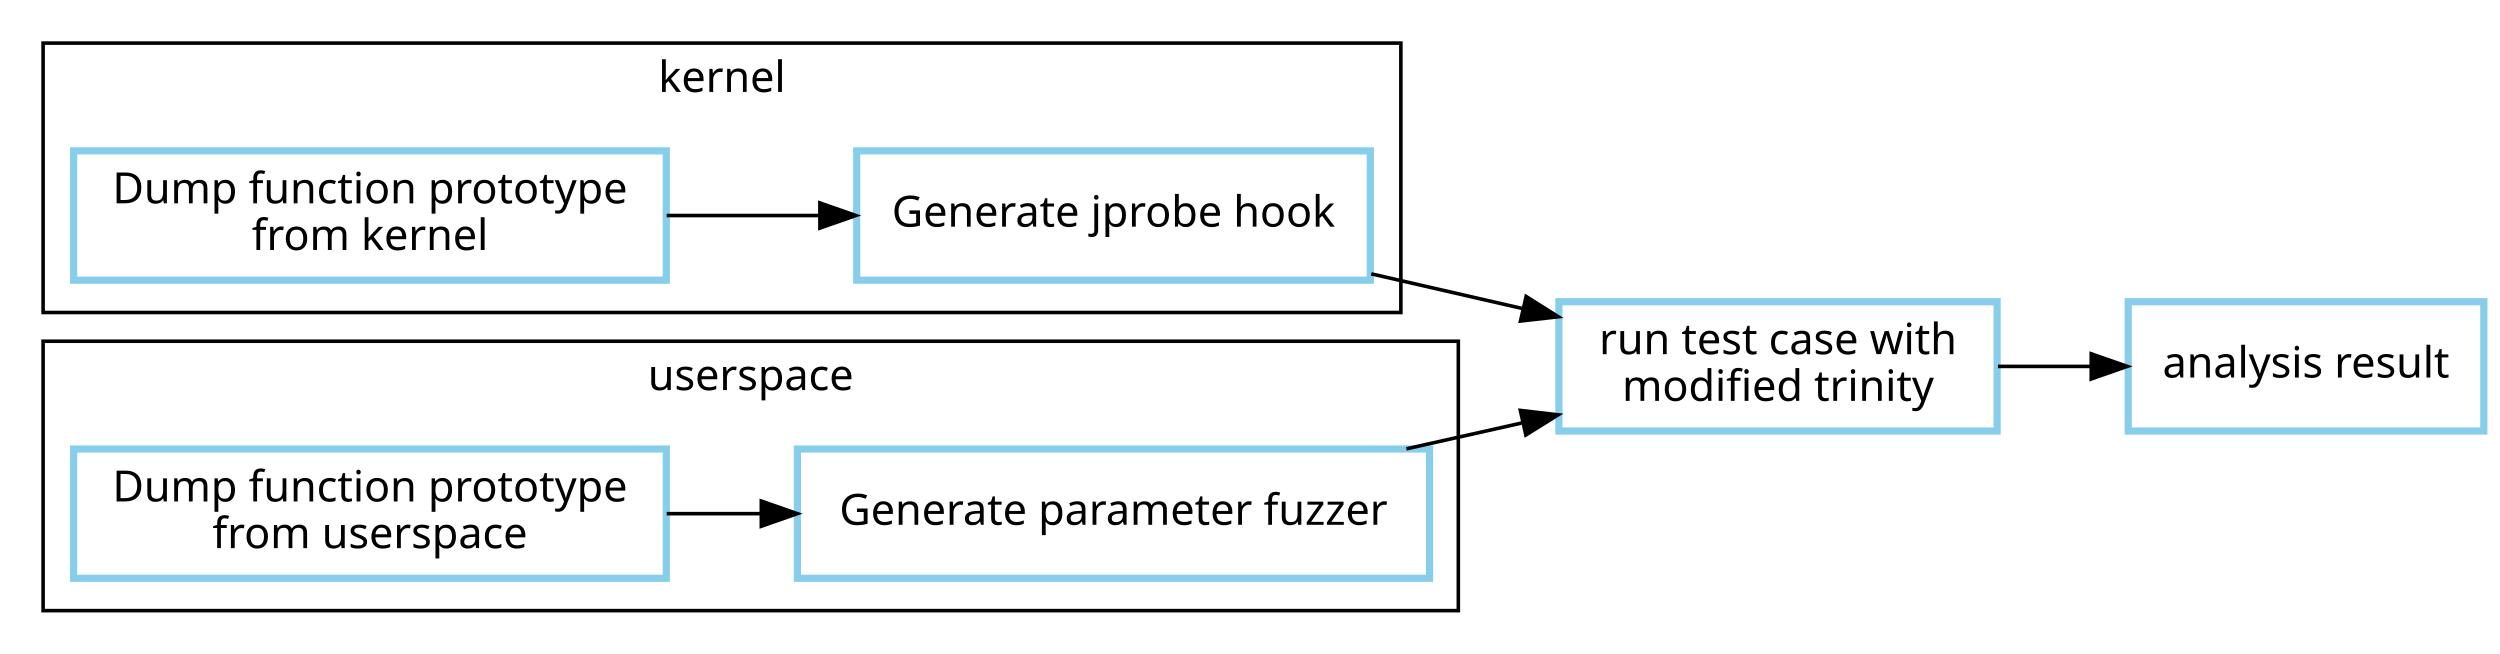
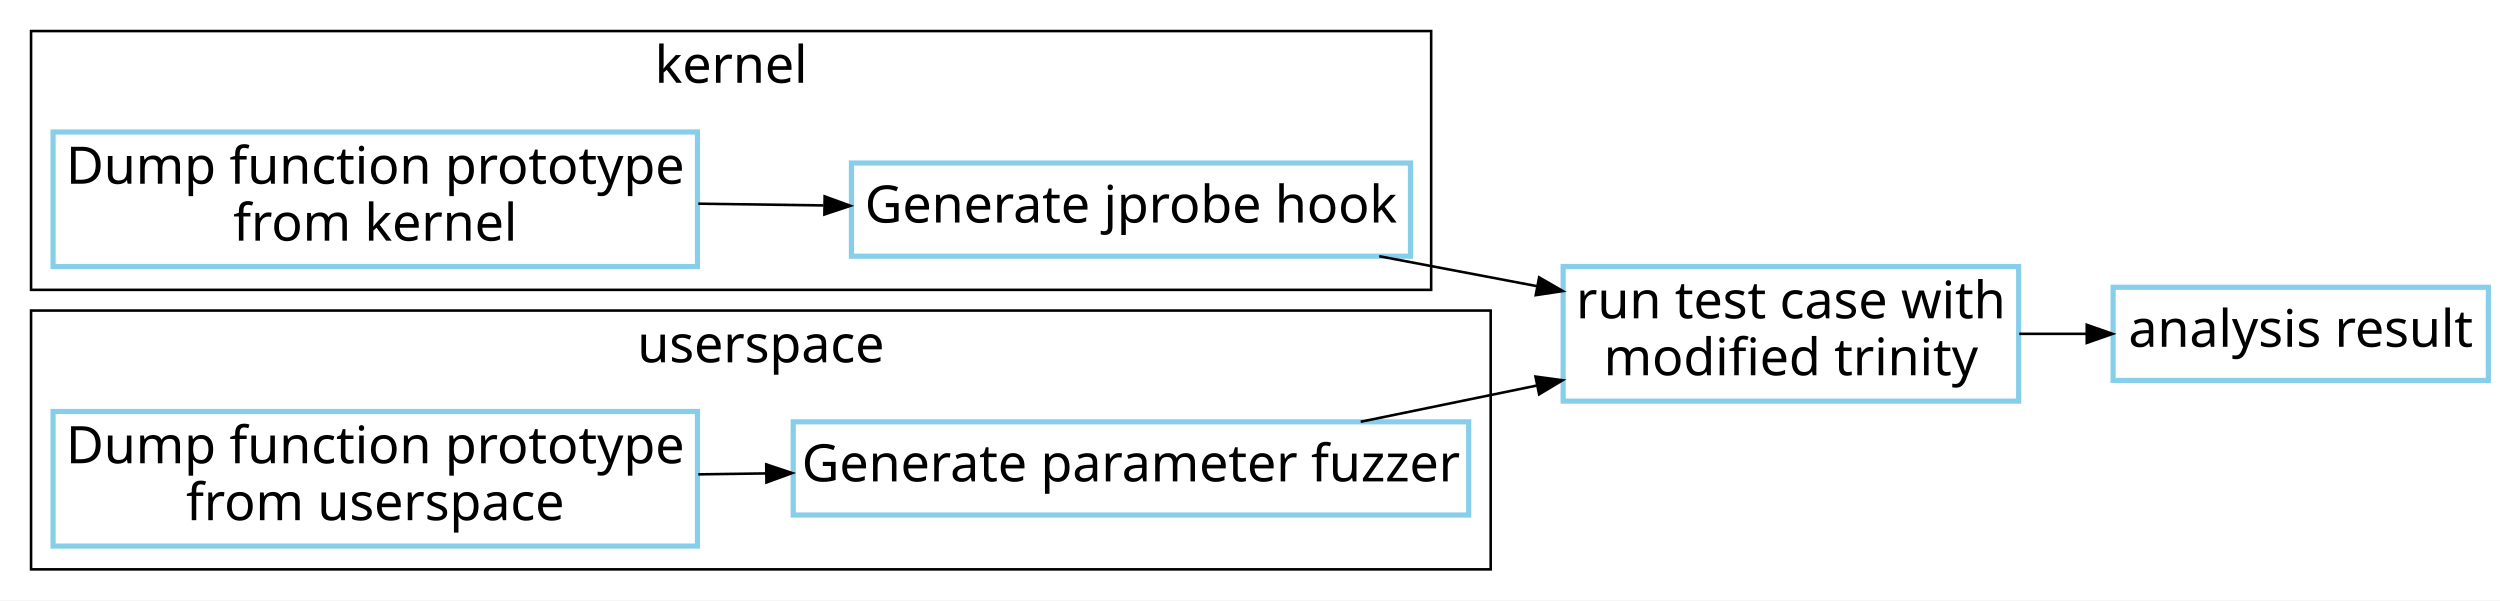
- <svg xmlns="http://www.w3.org/2000/svg" width="696pt" height="182pt" viewBox="0.00 0.00 696.00 182.00">
-   <g id="graph1" class="graph" transform="scale(1 1) rotate(0) translate(4 178)">
-     <polygon fill="white" stroke="white" points="-4,5 -4,-178 693,-178 693,5 -4,5" />
-     <g id="graph2" class="cluster">
-       <polygon fill="none" stroke="black" points="8,-91 8,-166 386,-166 386,-91 8,-91" />
-       <text text-anchor="middle" x="197" y="-152.4" font-family="Microsoft YaHei" font-size="12.00">kernel</text>
+ <svg xmlns="http://www.w3.org/2000/svg" width="966pt" height="232pt" viewBox="0.00 0.00 966.00 232.00">
+   <g id="graph0" class="graph" transform="scale(1 1) rotate(0) translate(4 228)">
+     <polygon fill="white" stroke="none" points="-4,4 -4,-228 962,-228 962,4 -4,4" />
+     <g id="clust1" class="cluster">
+       <polygon fill="none" stroke="black" points="8,-116 8,-216 549,-216 549,-116 8,-116" />
+       <text text-anchor="middle" x="278.5" y="-196" font-family="Microsoft YaHei" font-size="20.00">kernel</text>
    </g>
-     <g id="graph3" class="cluster">
-       <polygon fill="none" stroke="black" points="8,-8 8,-83 402,-83 402,-8 8,-8" />
-       <text text-anchor="middle" x="205" y="-69.4" font-family="Microsoft YaHei" font-size="12.00">userspace</text>
+     <g id="clust2" class="cluster">
+       <polygon fill="none" stroke="black" points="8,-8 8,-108 572,-108 572,-8 8,-8" />
+       <text text-anchor="middle" x="290" y="-88" font-family="Microsoft YaHei" font-size="20.00">userspace</text>
+     </g>
+     <g id="node1" class="node">
+       <polygon fill="none" stroke="skyblue" stroke-width="2" points="16.5,-125 16.5,-177 265.5,-177 265.5,-125 16.5,-125" />
+       <text text-anchor="middle" x="141" y="-157" font-family="Microsoft YaHei" font-size="20.00">Dump function prototype</text>
+       <text text-anchor="middle" x="141" y="-135" font-family="Microsoft YaHei" font-size="20.00"> from kernel</text>
    </g>
    <g id="node2" class="node">
-       <polygon fill="none" stroke="skyblue" stroke-width="2" points="16.5,-100 16.5,-136 181.5,-136 181.5,-100 16.5,-100" />
-       <text text-anchor="middle" x="99" y="-121.4" font-family="Microsoft YaHei" font-size="12.00">Dump function prototype</text>
-       <text text-anchor="middle" x="99" y="-108.4" font-family="Microsoft YaHei" font-size="12.00"> from kernel</text>
+       <polygon fill="none" stroke="skyblue" stroke-width="2" points="325,-129 325,-165 541,-165 541,-129 325,-129" />
+       <text text-anchor="middle" x="433" y="-142" font-family="Microsoft YaHei" font-size="20.00">Generate jprobe hook</text>
+     </g>
+     <g id="edge1" class="edge">
+       <path fill="none" stroke="black" d="M265.827,-149.292C281.865,-149.071 298.257,-148.845 314.194,-148.625" />
+       <polygon fill="black" stroke="black" points="314.642,-152.119 324.593,-148.481 314.545,-145.12 314.642,-152.119" />
+     </g>
+     <g id="node5" class="node">
+       <polygon fill="none" stroke="skyblue" stroke-width="2" points="600,-73 600,-125 776,-125 776,-73 600,-73" />
+       <text text-anchor="middle" x="688" y="-105" font-family="Microsoft YaHei" font-size="20.00">run test case with</text>
+       <text text-anchor="middle" x="688" y="-83" font-family="Microsoft YaHei" font-size="20.00"> modified trinity</text>
+     </g>
+     <g id="edge2" class="edge">
+       <path fill="none" stroke="black" d="M528.928,-128.99C548.839,-125.212 569.866,-121.223 589.857,-117.43" />
+       <polygon fill="black" stroke="black" points="590.718,-120.829 599.89,-115.527 589.413,-113.952 590.718,-120.829" />
    </g>
    <g id="node3" class="node">
-       <polygon fill="none" stroke="skyblue" stroke-width="2" points="234.5,-100 234.5,-136 377.5,-136 377.5,-100 234.5,-100" />
-       <text text-anchor="middle" x="306" y="-114.9" font-family="Microsoft YaHei" font-size="12.00">Generate jprobe hook</text>
+       <polygon fill="none" stroke="skyblue" stroke-width="2" points="16.5,-17 16.5,-69 265.5,-69 265.5,-17 16.5,-17" />
+       <text text-anchor="middle" x="141" y="-49" font-family="Microsoft YaHei" font-size="20.00">Dump function prototype</text>
+       <text text-anchor="middle" x="141" y="-27" font-family="Microsoft YaHei" font-size="20.00"> from userspace</text>
+     </g>
+     <g id="node4" class="node">
+       <polygon fill="none" stroke="skyblue" stroke-width="2" points="302.5,-29 302.5,-65 563.5,-65 563.5,-29 302.5,-29" />
+       <text text-anchor="middle" x="433" y="-42" font-family="Microsoft YaHei" font-size="20.00">Generate parameter fuzzer</text>
+     </g>
+     <g id="edge3" class="edge">
+       <path fill="none" stroke="black" d="M265.827,-44.708C274.458,-44.827 283.191,-44.947 291.9,-45.068" />
+       <polygon fill="black" stroke="black" points="292.059,-48.57 302.106,-45.208 292.155,-41.571 292.059,-48.57" />
    </g>
    <g id="edge4" class="edge">
-       <path fill="none" stroke="black" d="M181.61,-118C195.627,-118 210.187,-118 224.183,-118" />
-       <polygon fill="black" stroke="black" points="224.258,-121.5 234.258,-118 224.258,-114.5 224.258,-121.5" />
+       <path fill="none" stroke="black" d="M521.777,-65.041C543.782,-69.564 567.517,-74.442 589.945,-79.052" />
+       <polygon fill="black" stroke="black" points="589.306,-82.494 599.806,-81.079 590.715,-75.637 589.306,-82.494" />
    </g>
-     <g id="node7" class="node">
-       <polygon fill="none" stroke="skyblue" stroke-width="2" points="430,-58 430,-94 552,-94 552,-58 430,-58" />
-       <text text-anchor="middle" x="491" y="-79.4" font-family="Microsoft YaHei" font-size="12.00">run test case with</text>
-       <text text-anchor="middle" x="491" y="-66.4" font-family="Microsoft YaHei" font-size="12.00"> modified trinity</text>
+     <g id="node6" class="node">
+       <polygon fill="none" stroke="skyblue" stroke-width="2" points="812.5,-81 812.5,-117 957.5,-117 957.5,-81 812.5,-81" />
+       <text text-anchor="middle" x="885" y="-94" font-family="Microsoft YaHei" font-size="20.00">analysis result</text>
    </g>
    <g id="edge5" class="edge">
-       <path fill="none" stroke="black" d="M377.753,-101.762C391.592,-98.585 406.101,-95.256 419.918,-92.084" />
-       <polygon fill="black" stroke="black" points="420.875,-95.456 429.838,-89.808 419.309,-88.633 420.875,-95.456" />
-     </g>
-     <g id="node5" class="node">
-       <polygon fill="none" stroke="skyblue" stroke-width="2" points="16.5,-17 16.5,-53 181.5,-53 181.5,-17 16.5,-17" />
-       <text text-anchor="middle" x="99" y="-38.4" font-family="Microsoft YaHei" font-size="12.00">Dump function prototype</text>
-       <text text-anchor="middle" x="99" y="-25.4" font-family="Microsoft YaHei" font-size="12.00"> from userspace</text>
-     </g>
-     <g id="node6" class="node">
-       <polygon fill="none" stroke="skyblue" stroke-width="2" points="218,-17 218,-53 394,-53 394,-17 218,-17" />
-       <text text-anchor="middle" x="306" y="-31.9" font-family="Microsoft YaHei" font-size="12.00">Generate parameter fuzzer</text>
-     </g>
-     <g id="edge7" class="edge">
-       <path fill="none" stroke="black" d="M181.61,-35C190.198,-35 198.989,-35 207.729,-35" />
-       <polygon fill="black" stroke="black" points="207.951,-38.5 217.951,-35 207.951,-31.5 207.951,-38.5" />
-     </g>
-     <g id="edge8" class="edge">
-       <path fill="none" stroke="black" d="M387.533,-53.043C398.288,-55.452 409.248,-57.908 419.807,-60.274" />
-       <polygon fill="black" stroke="black" points="419.265,-63.739 429.788,-62.51 420.795,-56.908 419.265,-63.739" />
-     </g>
-     <g id="node8" class="node">
-       <polygon fill="none" stroke="skyblue" stroke-width="2" points="588.5,-58 588.5,-94 687.5,-94 687.5,-58 588.5,-58" />
-       <text text-anchor="middle" x="638" y="-72.9" font-family="Microsoft YaHei" font-size="12.00">analysis result</text>
-     </g>
-     <g id="edge10" class="edge">
-       <path fill="none" stroke="black" d="M552.233,-76C560.752,-76 569.504,-76 577.999,-76" />
-       <polygon fill="black" stroke="black" points="578.202,-79.5 588.202,-76 578.202,-72.5 578.202,-79.5" />
+       <path fill="none" stroke="black" d="M776.234,-99C784.907,-99 793.69,-99 802.304,-99" />
+       <polygon fill="black" stroke="black" points="802.322,-102.5 812.322,-99 802.321,-95.5 802.322,-102.5" />
    </g>
  </g>
</svg>
